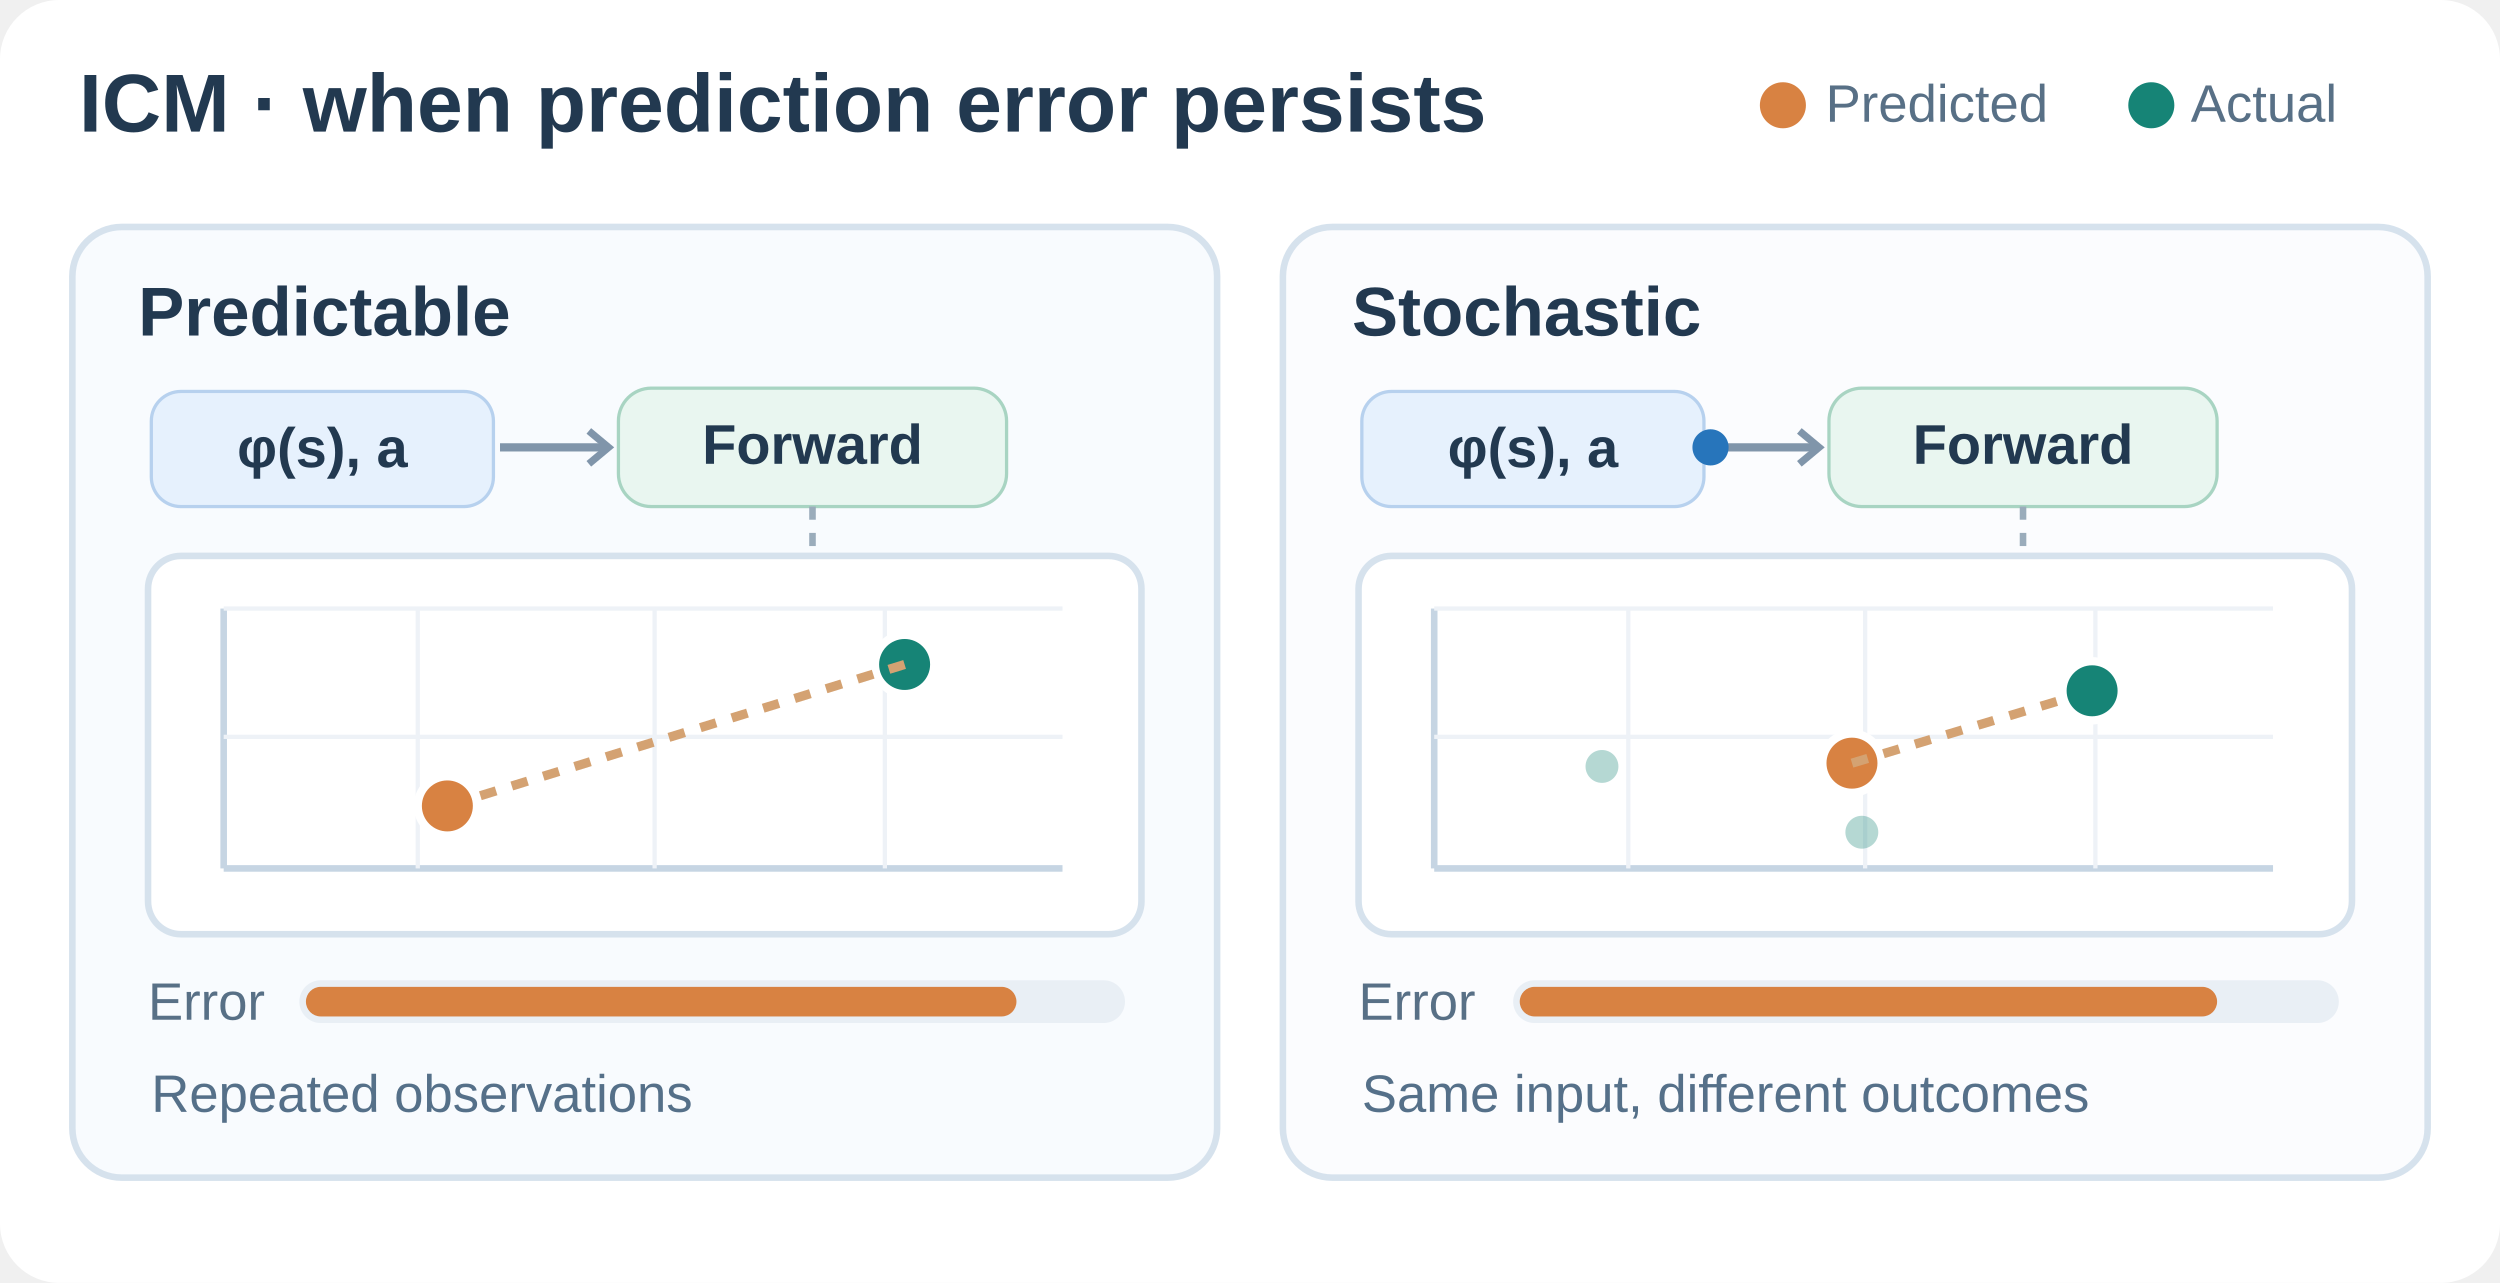
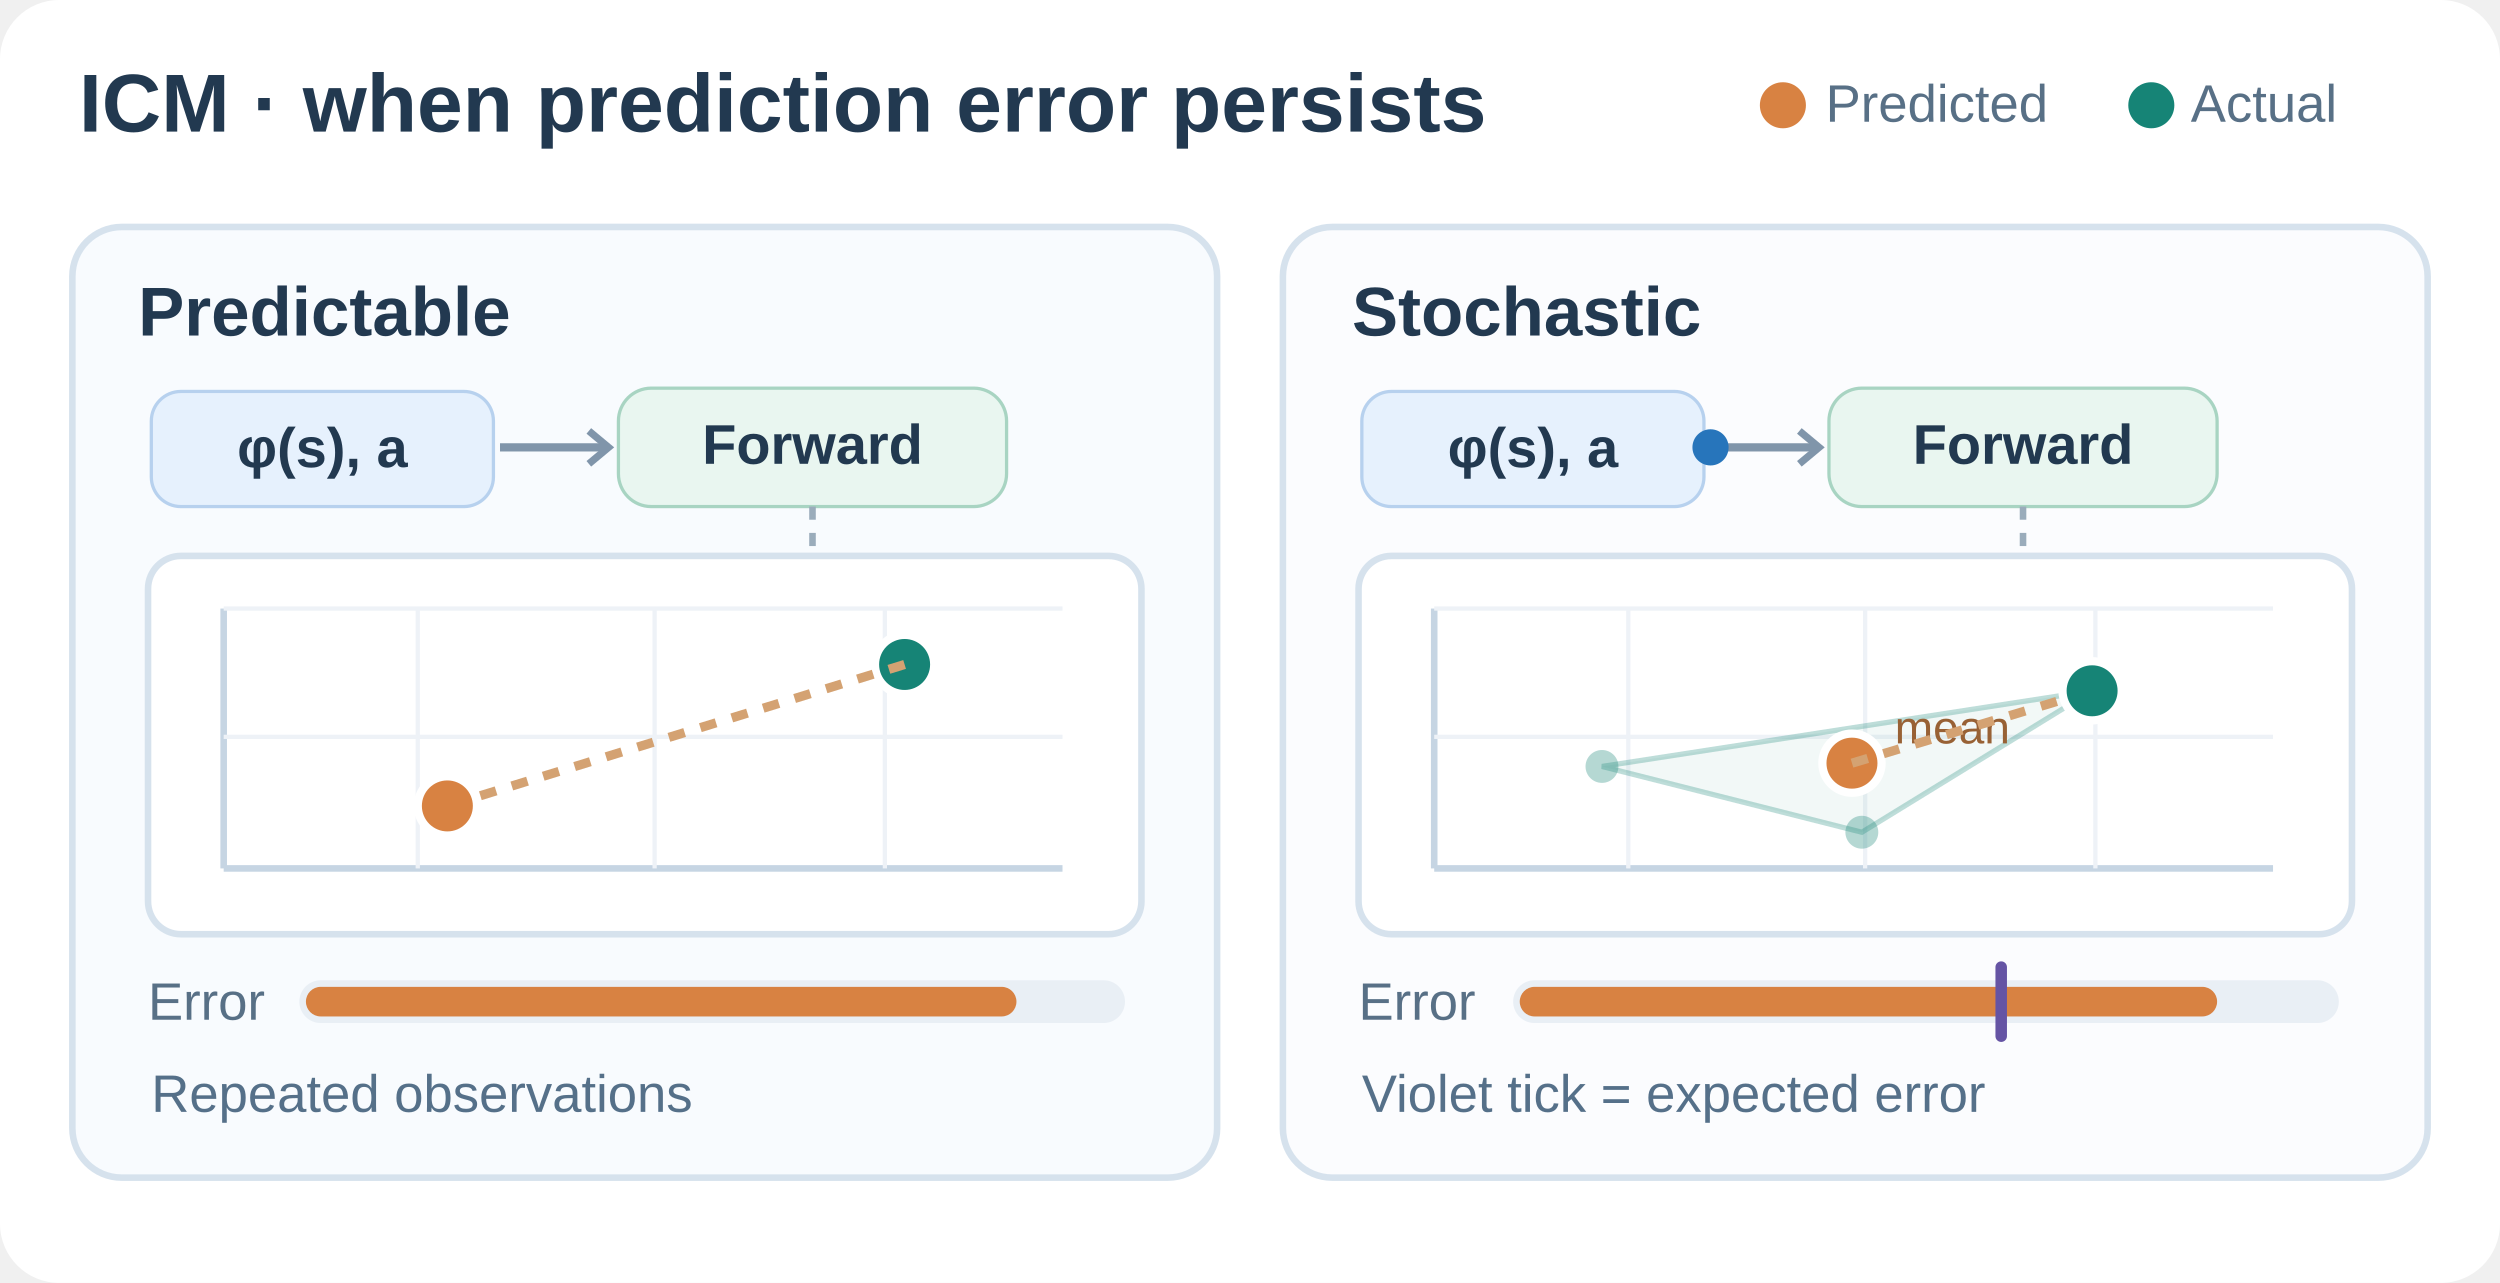
<svg xmlns="http://www.w3.org/2000/svg" viewBox="0 0 760 390" role="img" aria-labelledby="iv-title iv-desc">
  <style>
text{font-family:Arial,Helvetica,sans-serif} .head{font-weight:700;fill:#223950} .small{font-size:16px;fill:#587086} .border{stroke:#d6e2ed;stroke-width:2} .line{stroke:#d4a272;stroke-width:2.8;stroke-dasharray:5 5;fill:none}.resting{display:none}
@media(prefers-reduced-motion:reduce){.animated{display:none}.resting{display:inline}}
</style>
  <rect width="760" height="390" rx="18" fill="#fff" />
  <text x="24" y="40" font-size="25" class="head">ICM · when prediction error persists</text>
  <circle cx="542" cy="32" r="7" fill="#d88242" />
  <text x="555" y="37" class="small">Predicted</text>
  <circle cx="654" cy="32" r="7" fill="#168476" />
  <text x="666" y="37" class="small">Actual</text>
  <rect x="22" y="69" width="348" height="289" rx="15" fill="#f8fbfe" class="border" />
  <rect x="390" y="69" width="348" height="289" rx="15" fill="#fbfcfe" class="border" />
  <text x="42" y="102" font-size="21" class="head">Predictable</text>
  <text x="411" y="102" font-size="21" class="head">Stochastic</text>
  <rect x="46" y="119" width="104" height="35" rx="9" fill="#e6f1fd" stroke="#b7d1ee" />
  <rect x="414" y="119" width="104" height="35" rx="9" fill="#e6f1fd" stroke="#b7d1ee" />
  <text x="98" y="142" text-anchor="middle" font-size="17" class="head">φ(s), a</text>
  <text x="466" y="142" text-anchor="middle" font-size="17" class="head">φ(s), a</text>
  <path d="M152 136H184M520 136H552" stroke="#8095aa" stroke-width="2.5" fill="none" />
  <path d="M179 131L185 136L179 141M547 131L553 136L547 141" stroke="#8095aa" stroke-width="2.2" fill="none" />
  <rect x="188" y="118" width="118" height="36" rx="10" fill="#e9f6f0" stroke="#a8d4c2" />
  <rect x="556" y="118" width="118" height="36" rx="10" fill="#e9f6f0" stroke="#a8d4c2" />
  <text x="247" y="141" text-anchor="middle" font-size="17" class="head">Forward</text>
  <text x="615" y="141" text-anchor="middle" font-size="17" class="head">Forward</text>
  <path d="M247 154V169M615 154V169" stroke="#9aacbb" stroke-width="2" stroke-dasharray="4 4" />
  <rect x="45" y="169" width="302" height="115" rx="10" fill="#fff" class="border" />
  <rect x="413" y="169" width="302" height="115" rx="10" fill="#fff" class="border" />
  <path d="M68 264H323M68 264V185M436 264H691M436 264V185" stroke="#c6d5e3" stroke-width="2" />
  <path d="M68 224H323M68 185H323M127 185V264M199 185V264M269 185V264M436 224H691M436 185H691M495 185V264M567 185V264M637 185V264" stroke="#eef2f7" stroke-width="1.3" />
  <circle cx="275" cy="202" r="9" fill="#168476" stroke="#fff" stroke-width="2.5" />
+   <path id="stochastic-outcome-simplex" d="M636 210L566 253L487 233Z" fill="#168476" fill-opacity=".055" stroke="#168476" stroke-opacity=".28" stroke-width="1.6" />
  <circle cx="636" cy="210" r="5" fill="#168476" opacity=".32" />
  <circle cx="566" cy="253" r="5" fill="#168476" opacity=".32" />
  <circle cx="487" cy="233" r="5" fill="#168476" opacity=".32" />
  <circle cx="563" cy="232" r="9" fill="#d88242" stroke="#fff" stroke-width="2.5" />
+   <text x="576" y="226" font-size="14" fill="#986135">mean</text>
  <text x="45" y="310" class="small">Error</text>
  <text x="413" y="310" class="small">Error</text>
  <rect x="91" y="298" width="251" height="13" rx="6.5" fill="#e9eff5" />
  <rect x="460" y="298" width="251" height="13" rx="6.5" fill="#e9eff5" />
  <text x="46" y="338" font-size="16" fill="#557089">Repeated observations</text>
-   <text x="414" y="338" font-size="16" fill="#557089">Same input, different outcomes</text>
+   <text x="414" y="338" font-size="16" fill="#557089">Violet tick = expected error</text>
  <g class="animated" aria-hidden="true">
    <line x1="275" y1="202" x2="136" y2="245" class="line">
      <animate attributeName="x2" values="136;136;202;255;264;264;264" keyTimes="0;.12;.40;.64;.80;.95;1" dur="8s" repeatCount="indefinite" />
      <animate attributeName="y2" values="245;245;223;207;205;205;205" keyTimes="0;.12;.40;.64;.80;.95;1" dur="8s" repeatCount="indefinite" />
    </line>
    <circle cx="136" cy="245" r="9" fill="#d88242" stroke="#fff" stroke-width="2.5">
      <animate attributeName="cx" values="136;136;202;255;264;264;264" keyTimes="0;.12;.40;.64;.80;.95;1" dur="8s" repeatCount="indefinite" />
      <animate attributeName="cy" values="245;245;223;207;205;205;205" keyTimes="0;.12;.40;.64;.80;.95;1" dur="8s" repeatCount="indefinite" />
    </circle>
    <rect x="93" y="300" width="216" height="9" rx="4.5" fill="#d88242">
      <animate attributeName="width" values="216;216;216;216;216;216;216;216;216;190.958;167.459;145.503;125.09;106.221;88.895;73.112;58.872;48.635;39.374;31.092;23.786;17.458;12.107;7.733;4.336;3.865;3.421;3.004;2.615;2.252;1.916;1.608;1.326;1.326;1.326;1.326;1.326;1.326;1.326;1.326;1.326;1.326;1.326;1.326;1.326;1.326;1.326;1.326;1.326" keyTimes="0;0.015;0.03;0.045;0.06;0.075;0.09;0.105;0.12;0.155;0.19;0.225;0.26;0.295;0.33;0.365;0.4;0.43;0.46;0.49;0.52;0.55;0.58;0.61;0.64;0.66;0.68;0.7;0.72;0.74;0.76;0.78;0.8;0.819;0.838;0.856;0.875;0.894;0.912;0.931;0.95;0.956;0.963;0.969;0.975;0.981;0.988;0.994;1" dur="8s" repeatCount="indefinite" />
    </rect>
  </g>
  <g class="animated" aria-hidden="true">
    <line x1="563" y1="232" x2="636" y2="210" class="line">
      <animate attributeName="x2" values="636;566;487;487" keyTimes="0;.31;.61;1" calcMode="discrete" dur="8s" repeatCount="indefinite" />
      <animate attributeName="y2" values="210;253;233;233" keyTimes="0;.31;.61;1" calcMode="discrete" dur="8s" repeatCount="indefinite" />
    </line>
    <circle cx="636" cy="210" r="9" fill="#168476" stroke="#fff" stroke-width="2.5">
      <animate attributeName="cx" values="636;566;487;487" keyTimes="0;.31;.61;1" calcMode="discrete" dur="8s" repeatCount="indefinite" />
      <animate attributeName="cy" values="210;253;233;233" keyTimes="0;.31;.61;1" calcMode="discrete" dur="8s" repeatCount="indefinite" />
    </circle>
    <rect x="462" y="300" width="212" height="9" rx="4.5" fill="#d88242">
      <animate attributeName="width" values="212;16;211;211" keyTimes="0;.31;.61;1" calcMode="discrete" dur="8s" repeatCount="indefinite" />
    </rect>
  </g>
  <circle class="animated" cx="520" cy="136" r="5.5" fill="#2775bb" aria-hidden="true">
    <animate attributeName="cx" values="520;520;552;520;552;520" keyTimes="0;.287;.31;.588;.61;1" dur="8s" repeatCount="indefinite" />
    <animate attributeName="opacity" values="0;1;0;1;0;0" keyTimes="0;.287;.31;.588;.61;1" calcMode="discrete" dur="8s" repeatCount="indefinite" />
  </circle>
  <g class="resting">
    <line x1="275" y1="202" x2="264" y2="205" class="line" />
    <circle cx="264" cy="205" r="9" fill="#d88242" stroke="#fff" stroke-width="2.5" />
    <rect x="93" y="300" width="1.326" height="9" rx="0.663" fill="#d88242" />
    <line x1="563" y1="232" x2="487" y2="233" class="line" />
    <circle cx="487" cy="233" r="9" fill="#168476" stroke="#fff" stroke-width="2.5" />
    <rect x="462" y="300" width="211" height="9" rx="4.5" fill="#d88242" />
  </g>
+   <line id="expected-error-tick" x1="608.366" y1="294" x2="608.366" y2="315" stroke="#6554a4" stroke-width="3.5" stroke-linecap="round" />
</svg>
